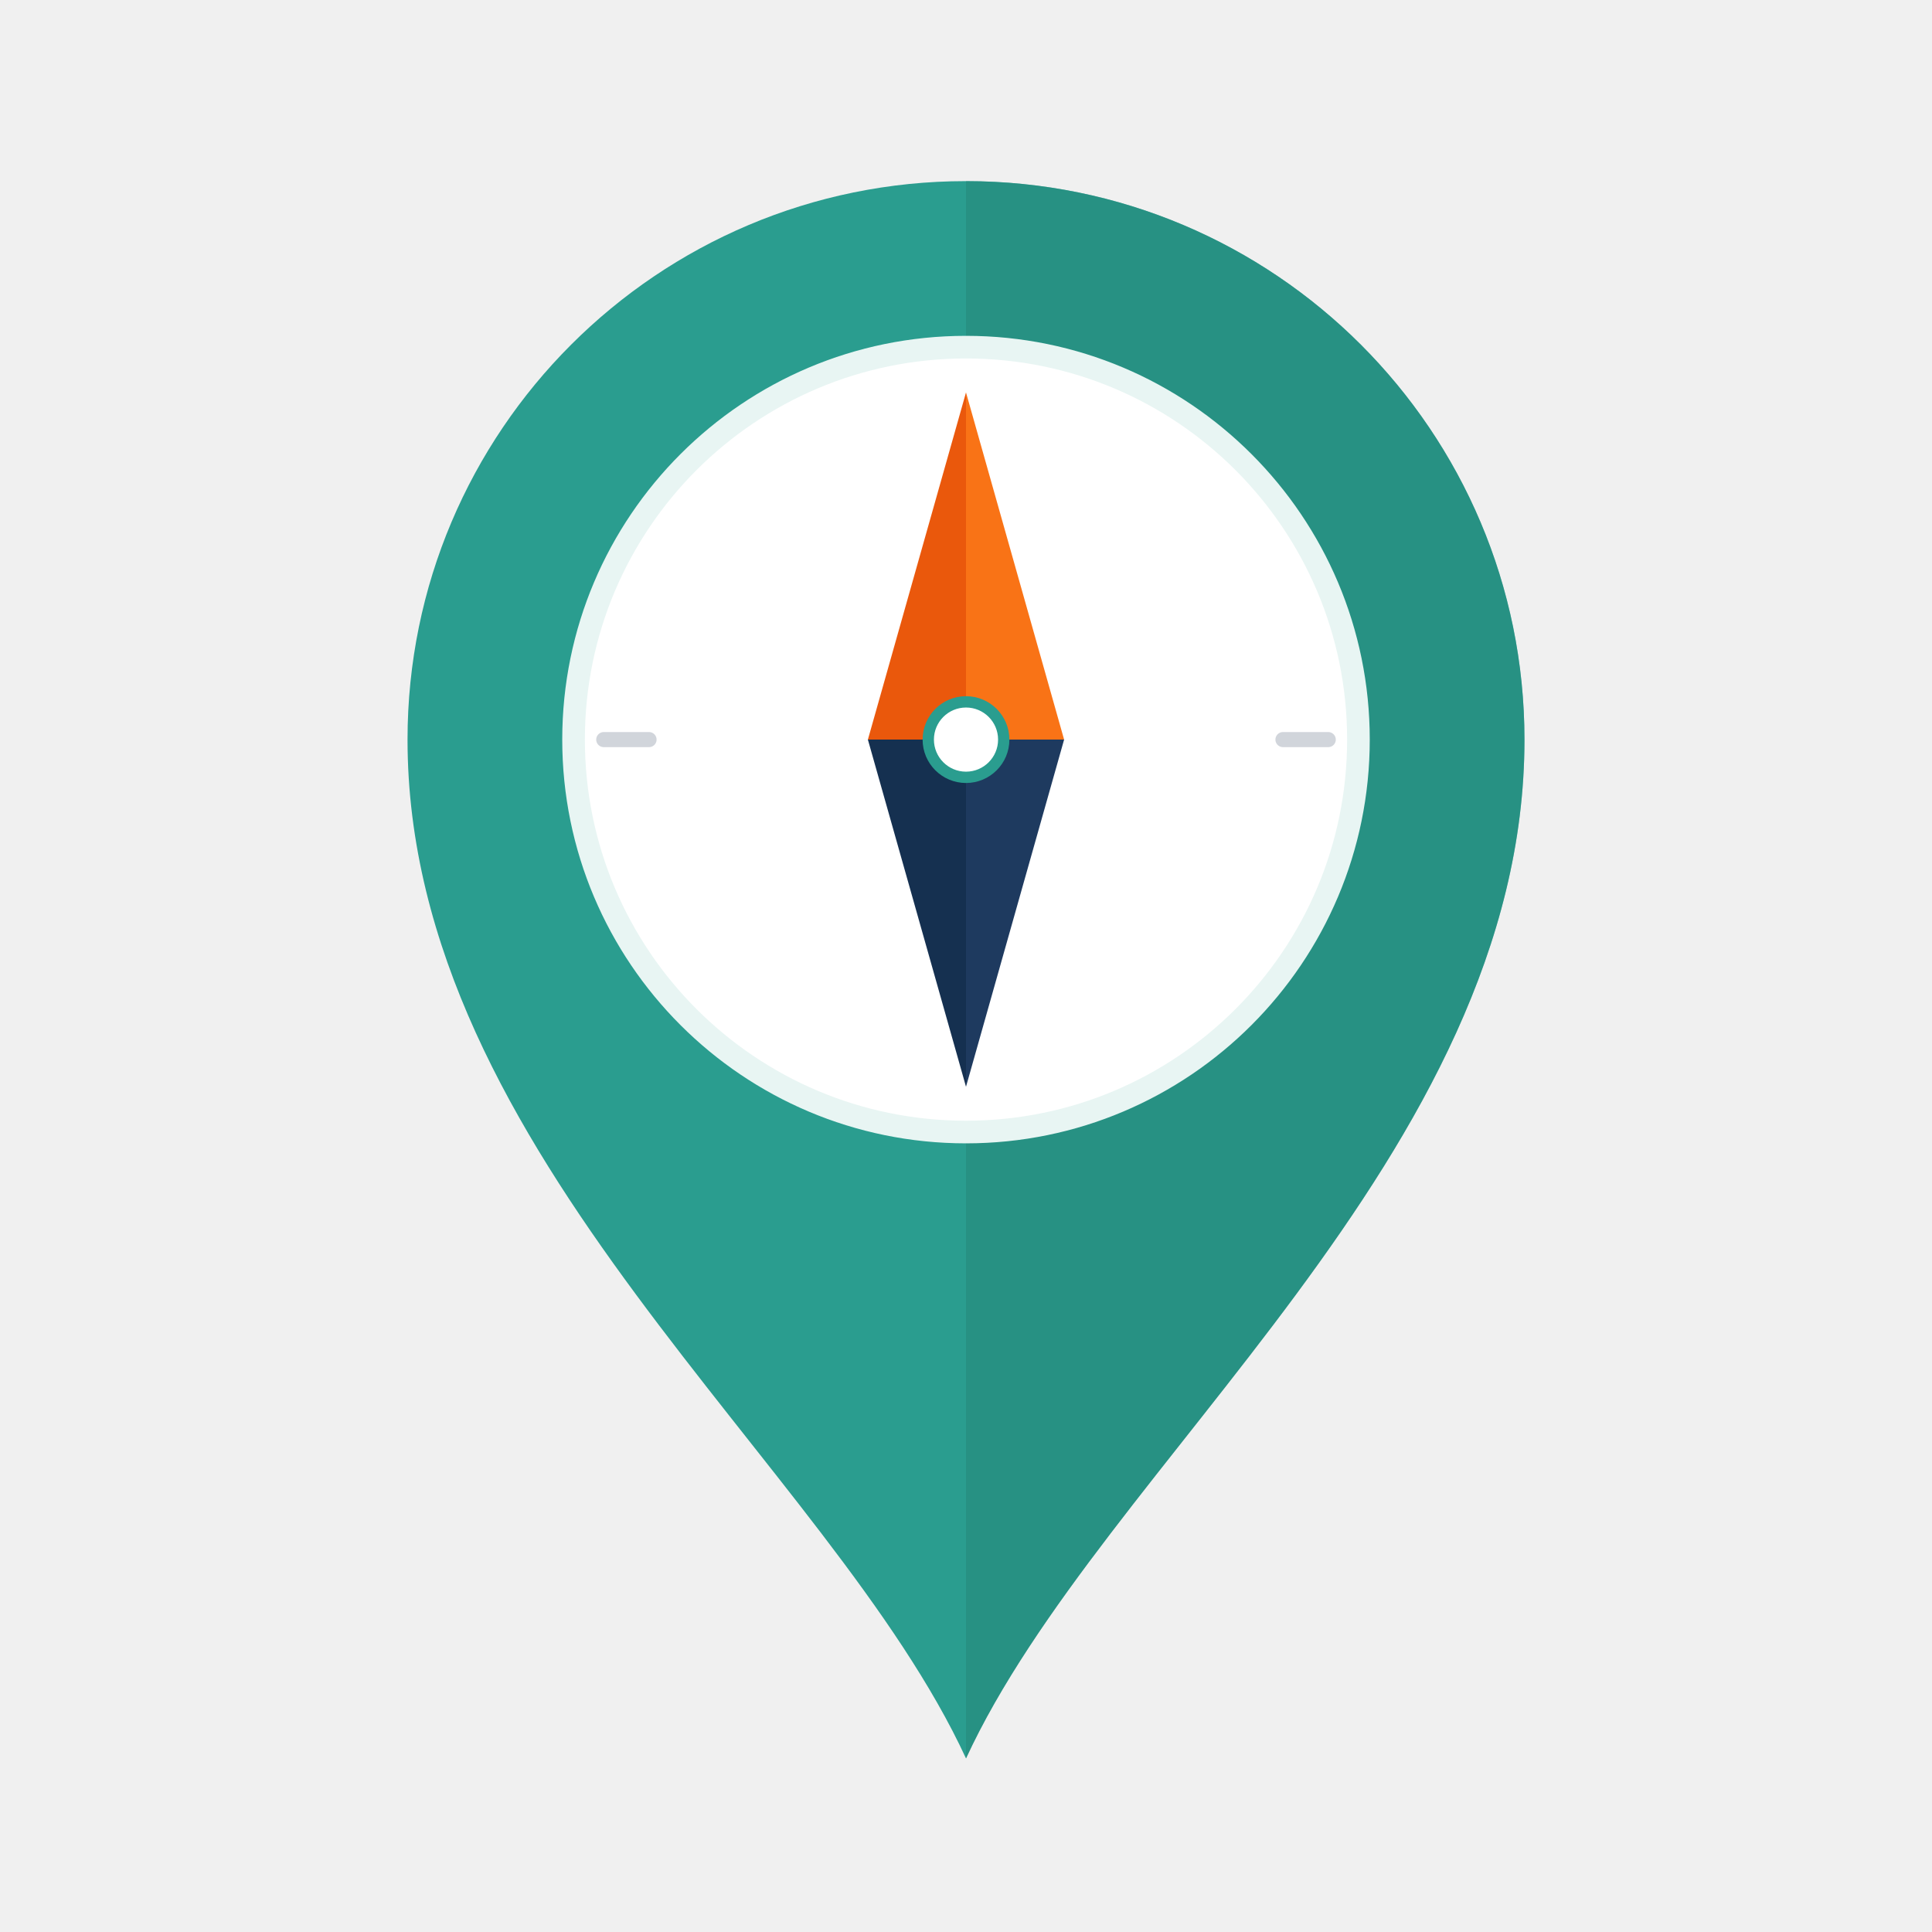
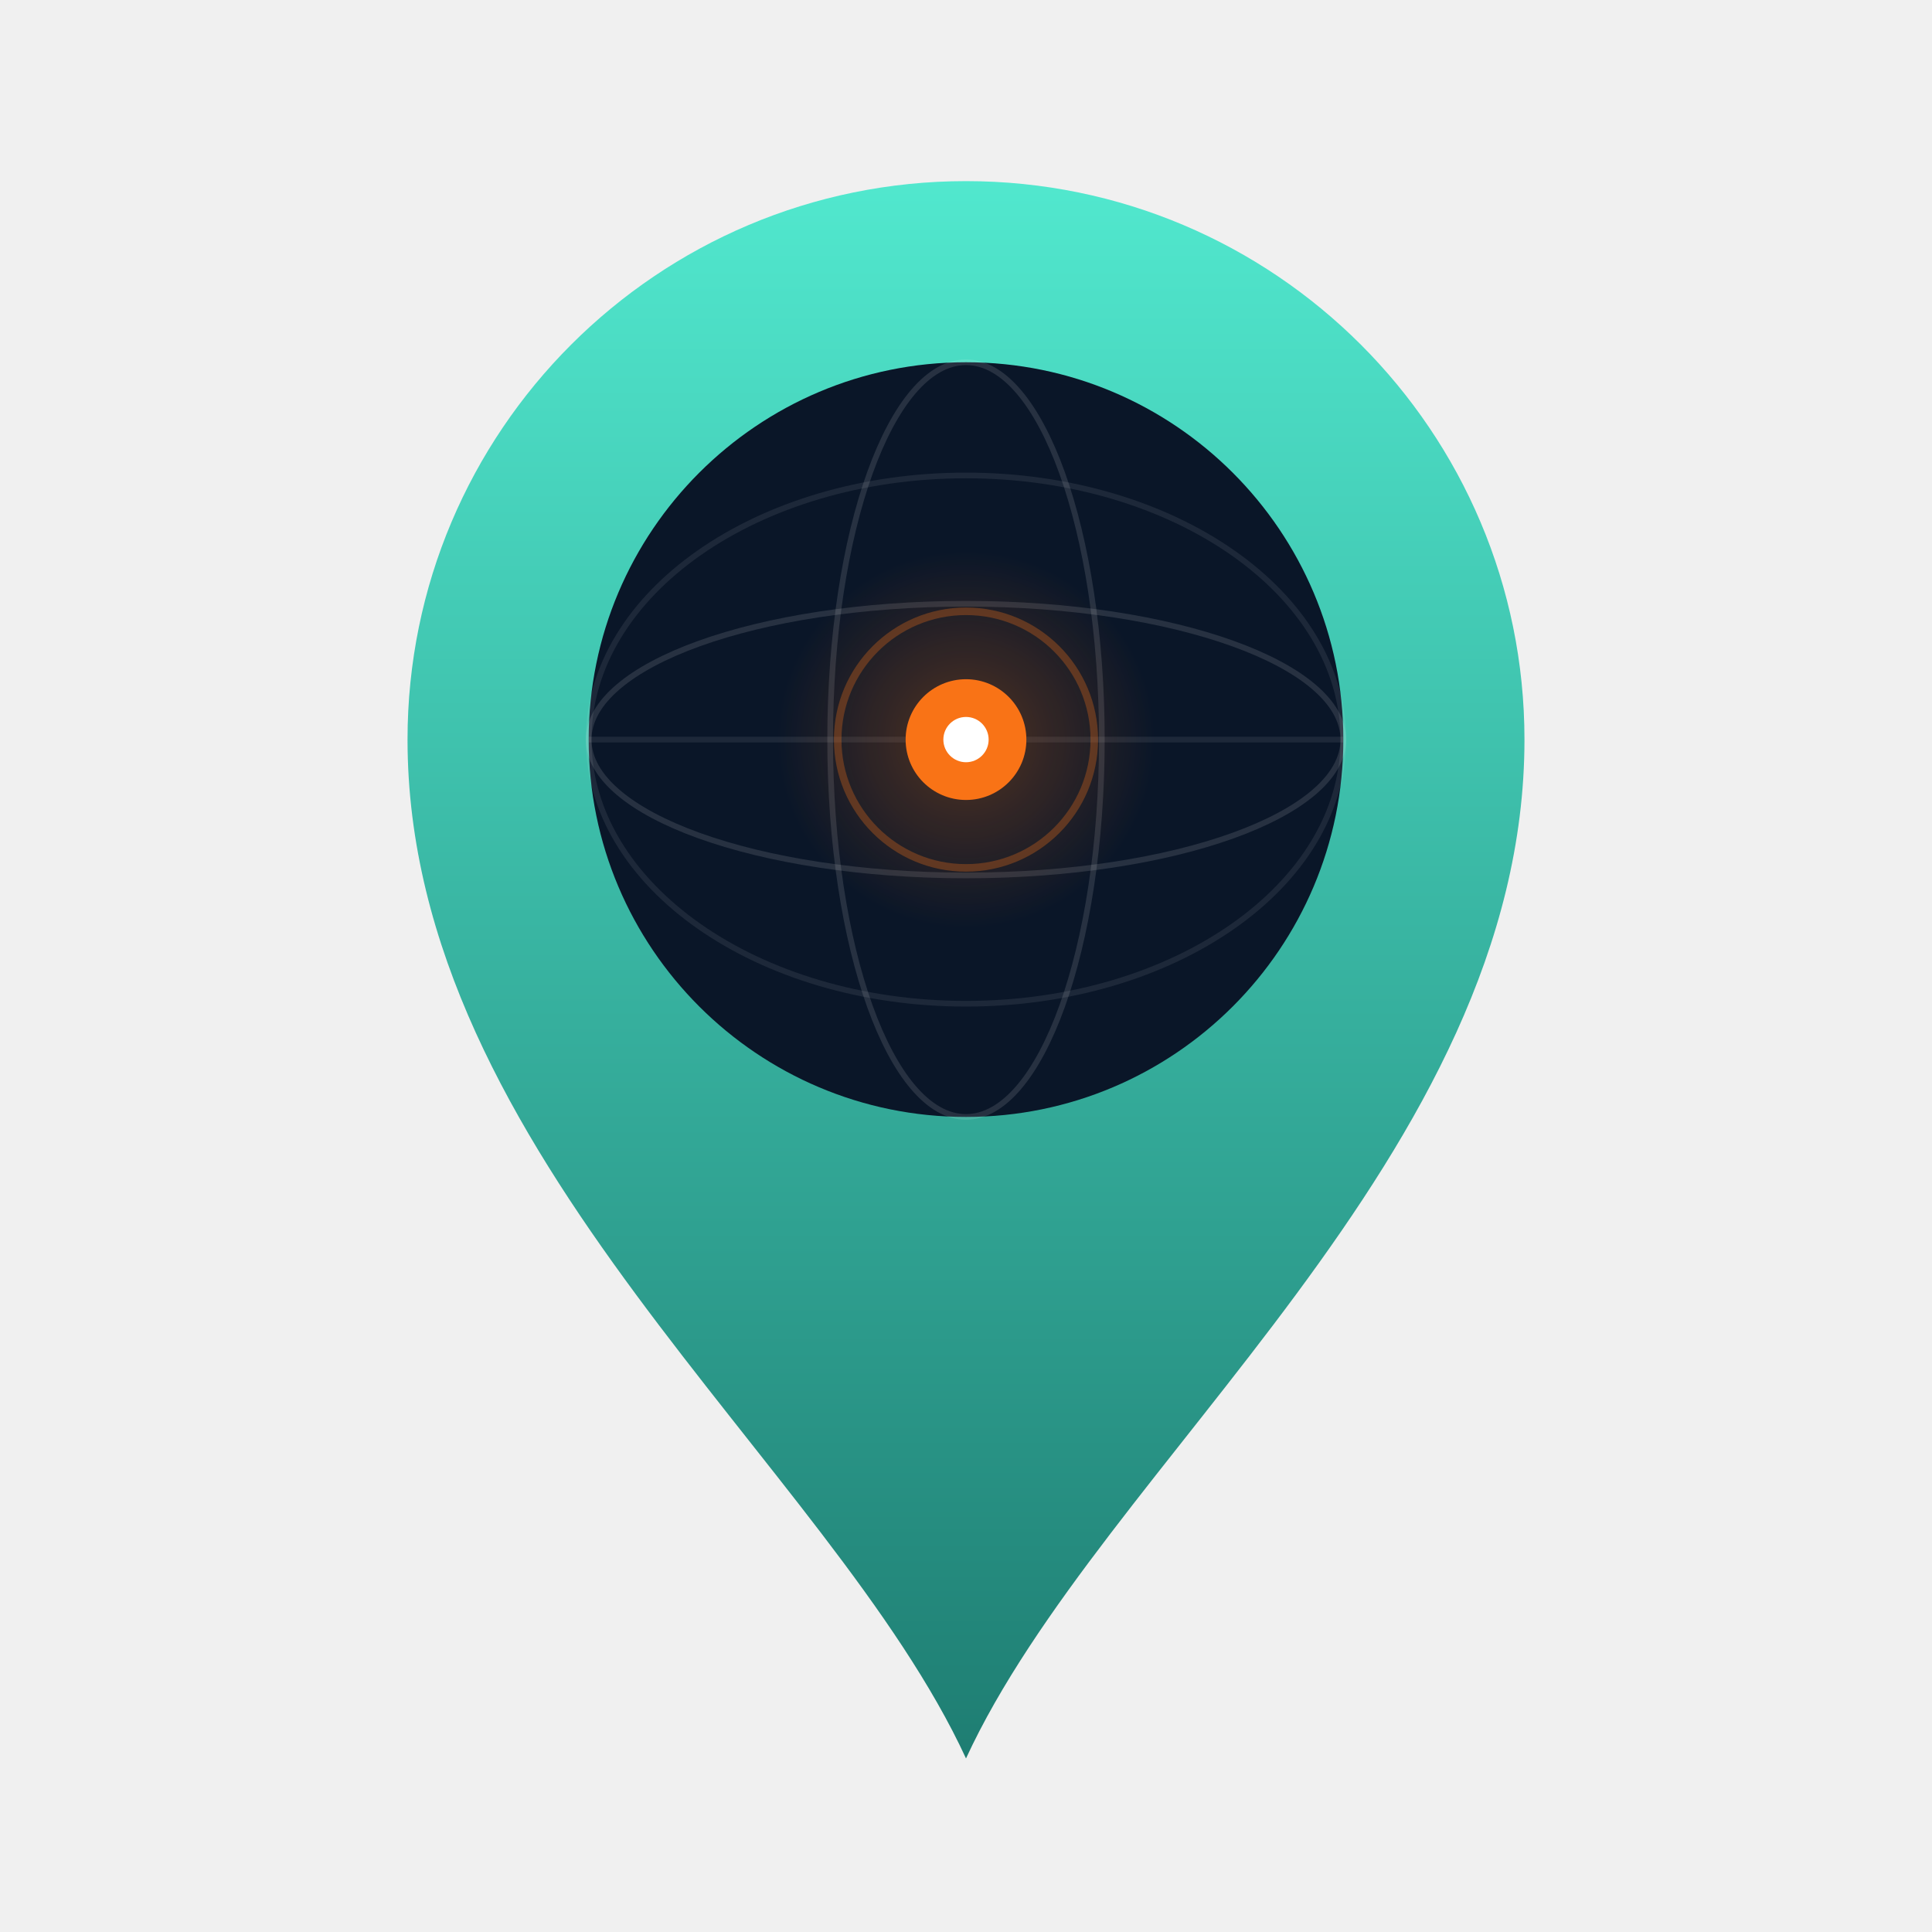
<svg xmlns="http://www.w3.org/2000/svg" viewBox="0 0 512 512">
-   <path d="M256 466 C292 388 404 306 404 196 A148 148 0 0 0 108 196 C108 306 220 388 256 466Z" fill="#2A9D8F" />
-   <path d="M256 466 C292 388 404 306 404 196 A148 148 0 0 0 256 48 L256 466Z" fill="#238577" opacity="0.5" />
-   <circle cx="256" cy="196" r="104" fill="#FFFFFF" />
-   <circle cx="256" cy="196" r="104" fill="none" stroke="#E8F5F3" stroke-width="6" />
-   <polygon points="256,104 282,196 256,196" fill="#F97316" />
-   <polygon points="256,104 230,196 256,196" fill="#EA580C" />
-   <polygon points="256,288 282,196 256,196" fill="#1E3A5F" />
-   <polygon points="256,288 230,196 256,196" fill="#153050" />
-   <line x1="340" y1="196" x2="352" y2="196" stroke="#D1D5DB" stroke-width="4" stroke-linecap="round" />
-   <line x1="160" y1="196" x2="172" y2="196" stroke="#D1D5DB" stroke-width="4" stroke-linecap="round" />
-   <circle cx="256" cy="196" r="10" fill="#FFFFFF" stroke="#2A9D8F" stroke-width="3" />
+   <defs>
+     <linearGradient id="pin" x1="0.5" y1="0" x2="0.5" y2="1">
+       <stop offset="0%" stop-color="#51E8CE" />
+       <stop offset="100%" stop-color="#1E7D72" />
+     </linearGradient>
+     <radialGradient id="glow" cx="0.5" cy="0.5" r="0.5">
+       <stop offset="0%" stop-color="#F97316" stop-opacity="0.3" />
+       <stop offset="100%" stop-color="#F97316" stop-opacity="0" />
+     </radialGradient>
+   </defs>
+   <path d="M256 466 C292 388 404 306 404 196 A148 148 0 0 0 108 196 C108 306 220 388 256 466Z" fill="url(#pin)" />
+   <circle cx="256" cy="196" r="100" fill="#0A1628" />
+   <ellipse cx="256" cy="196" rx="100" ry="36" fill="none" stroke="white" stroke-width="1.5" opacity="0.12" />
+   <ellipse cx="256" cy="196" rx="100" ry="70" fill="none" stroke="white" stroke-width="1.5" opacity="0.08" />
+   <ellipse cx="256" cy="196" rx="36" ry="100" fill="none" stroke="white" stroke-width="1.5" opacity="0.12" />
+   <line x1="156" y1="196" x2="356" y2="196" stroke="white" stroke-width="1.5" opacity="0.08" />
+   <circle cx="256" cy="196" r="50" fill="url(#glow)" />
+   <circle cx="256" cy="196" r="34" fill="none" stroke="#F97316" stroke-width="2" opacity="0.3" />
+   <circle cx="256" cy="196" r="16" fill="#F97316" />
+   <circle cx="256" cy="196" r="6" fill="white" />
</svg>
